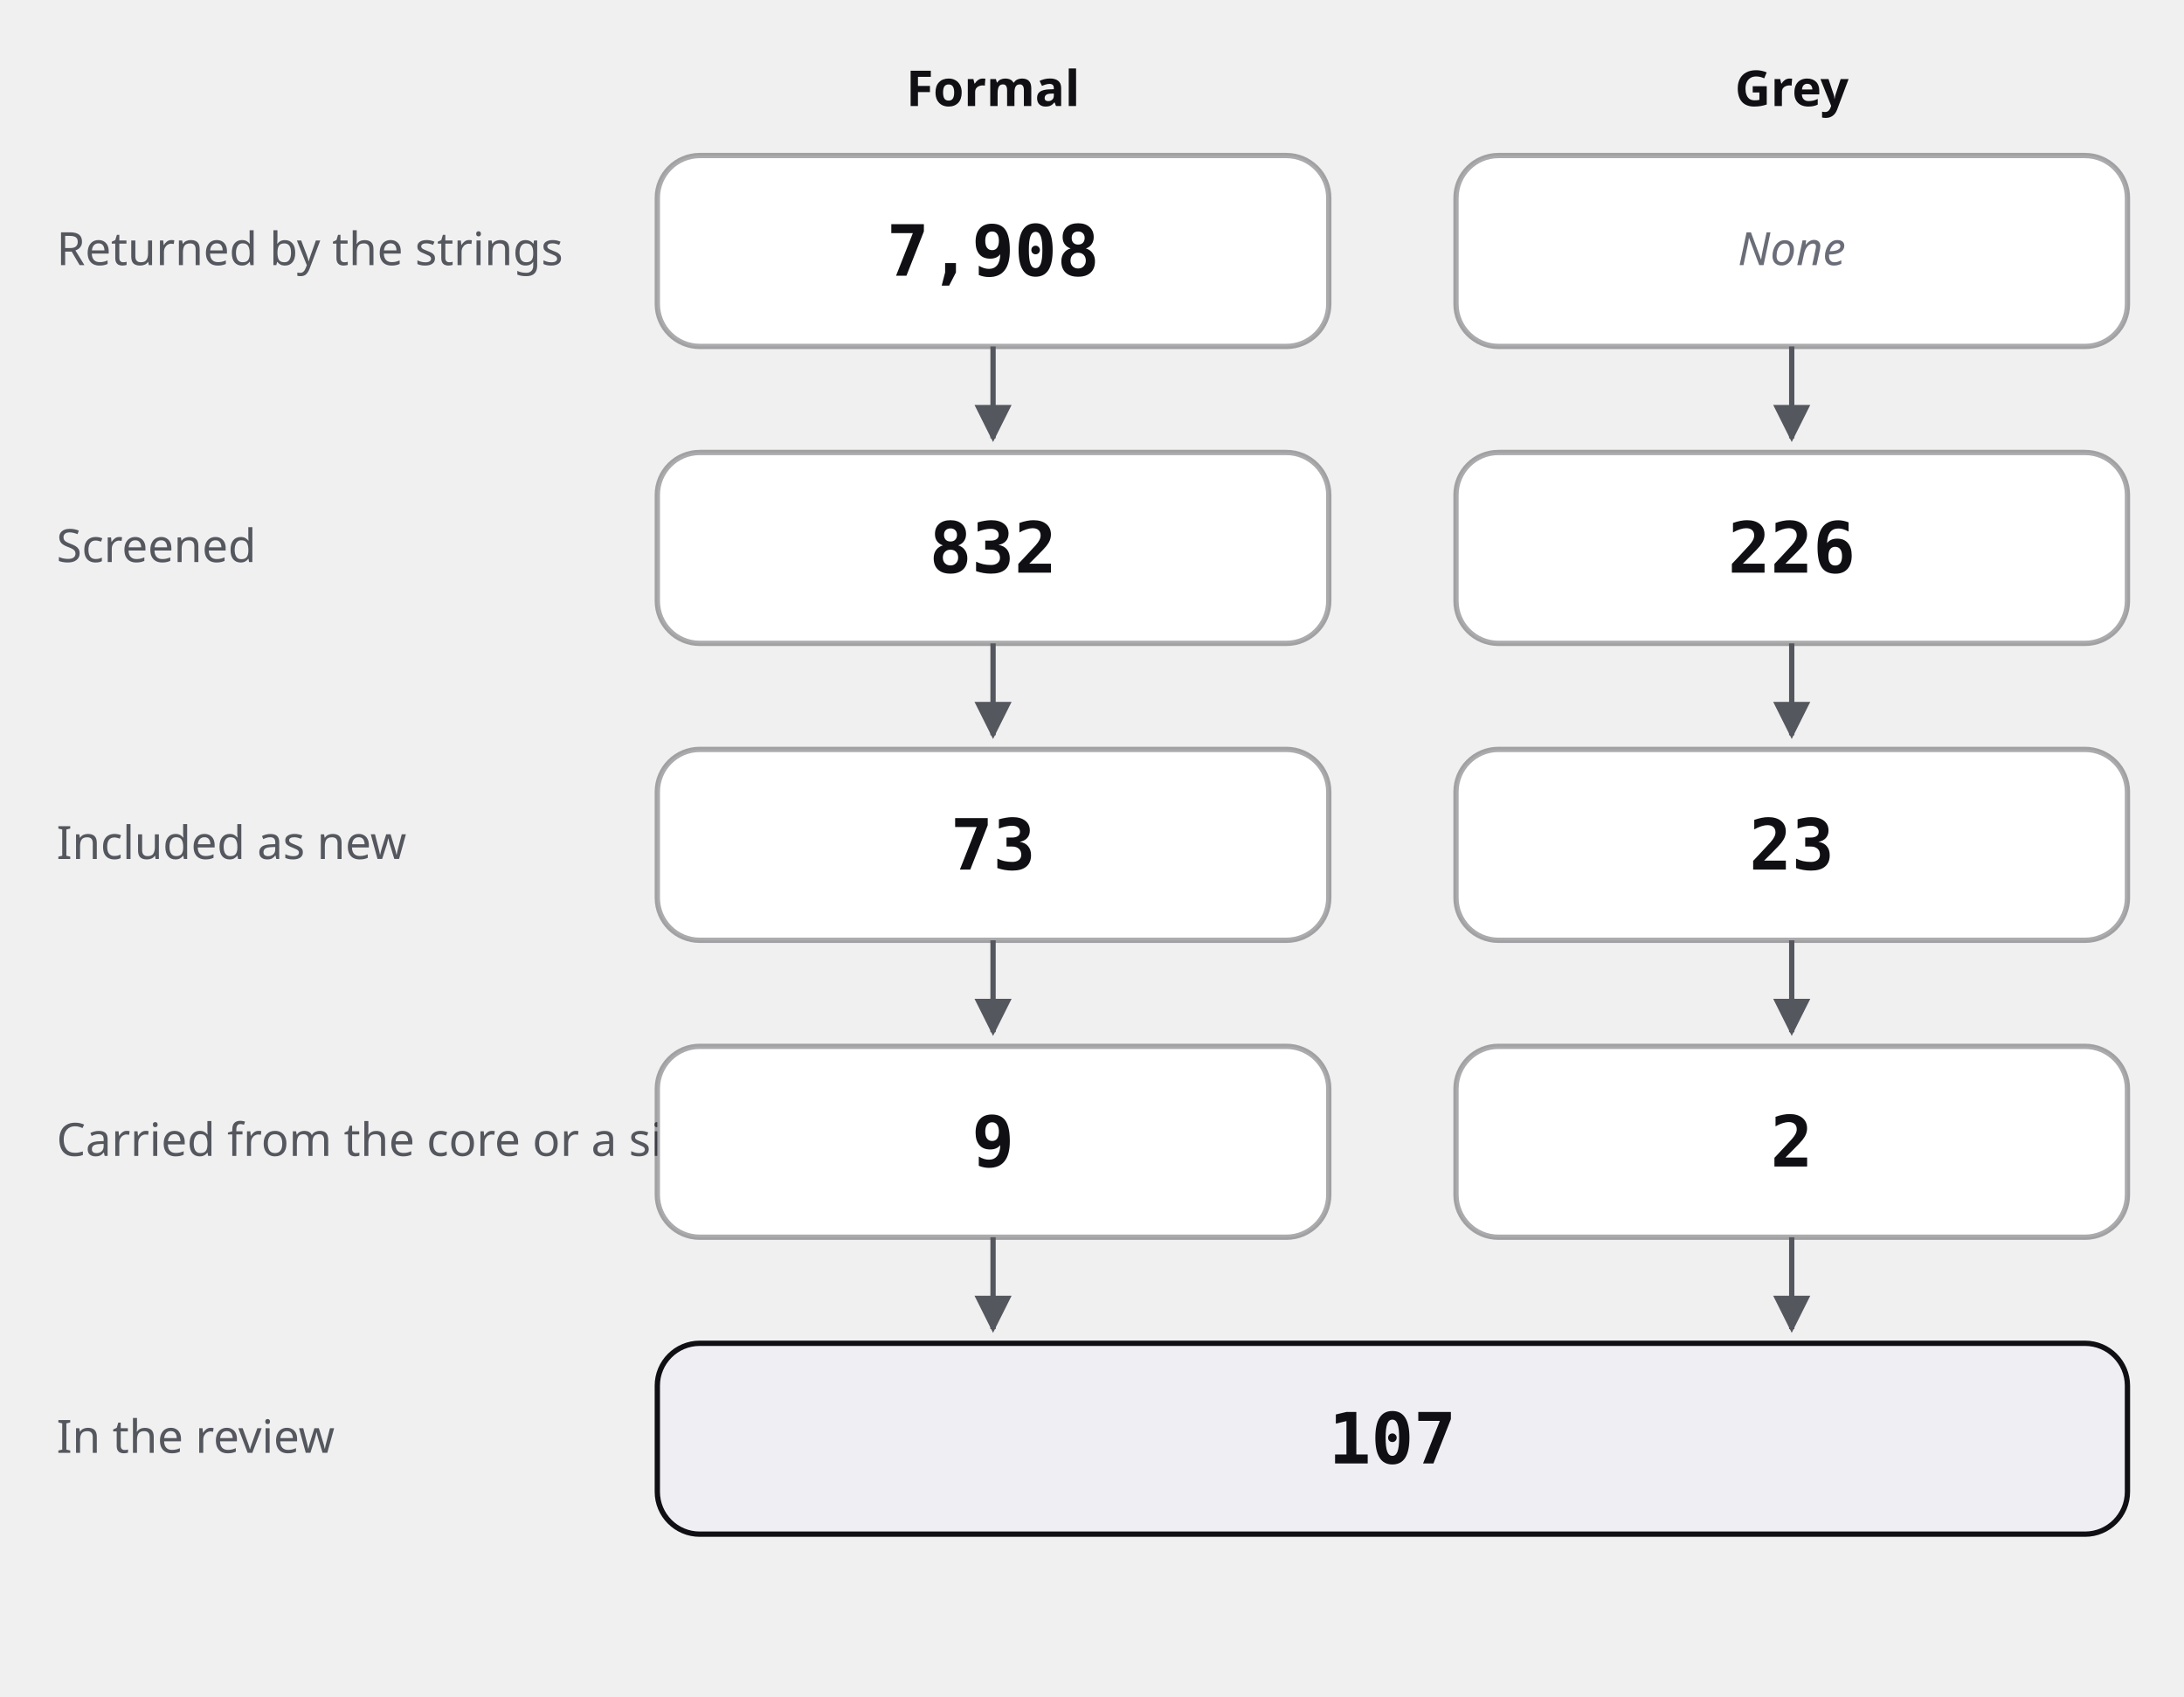
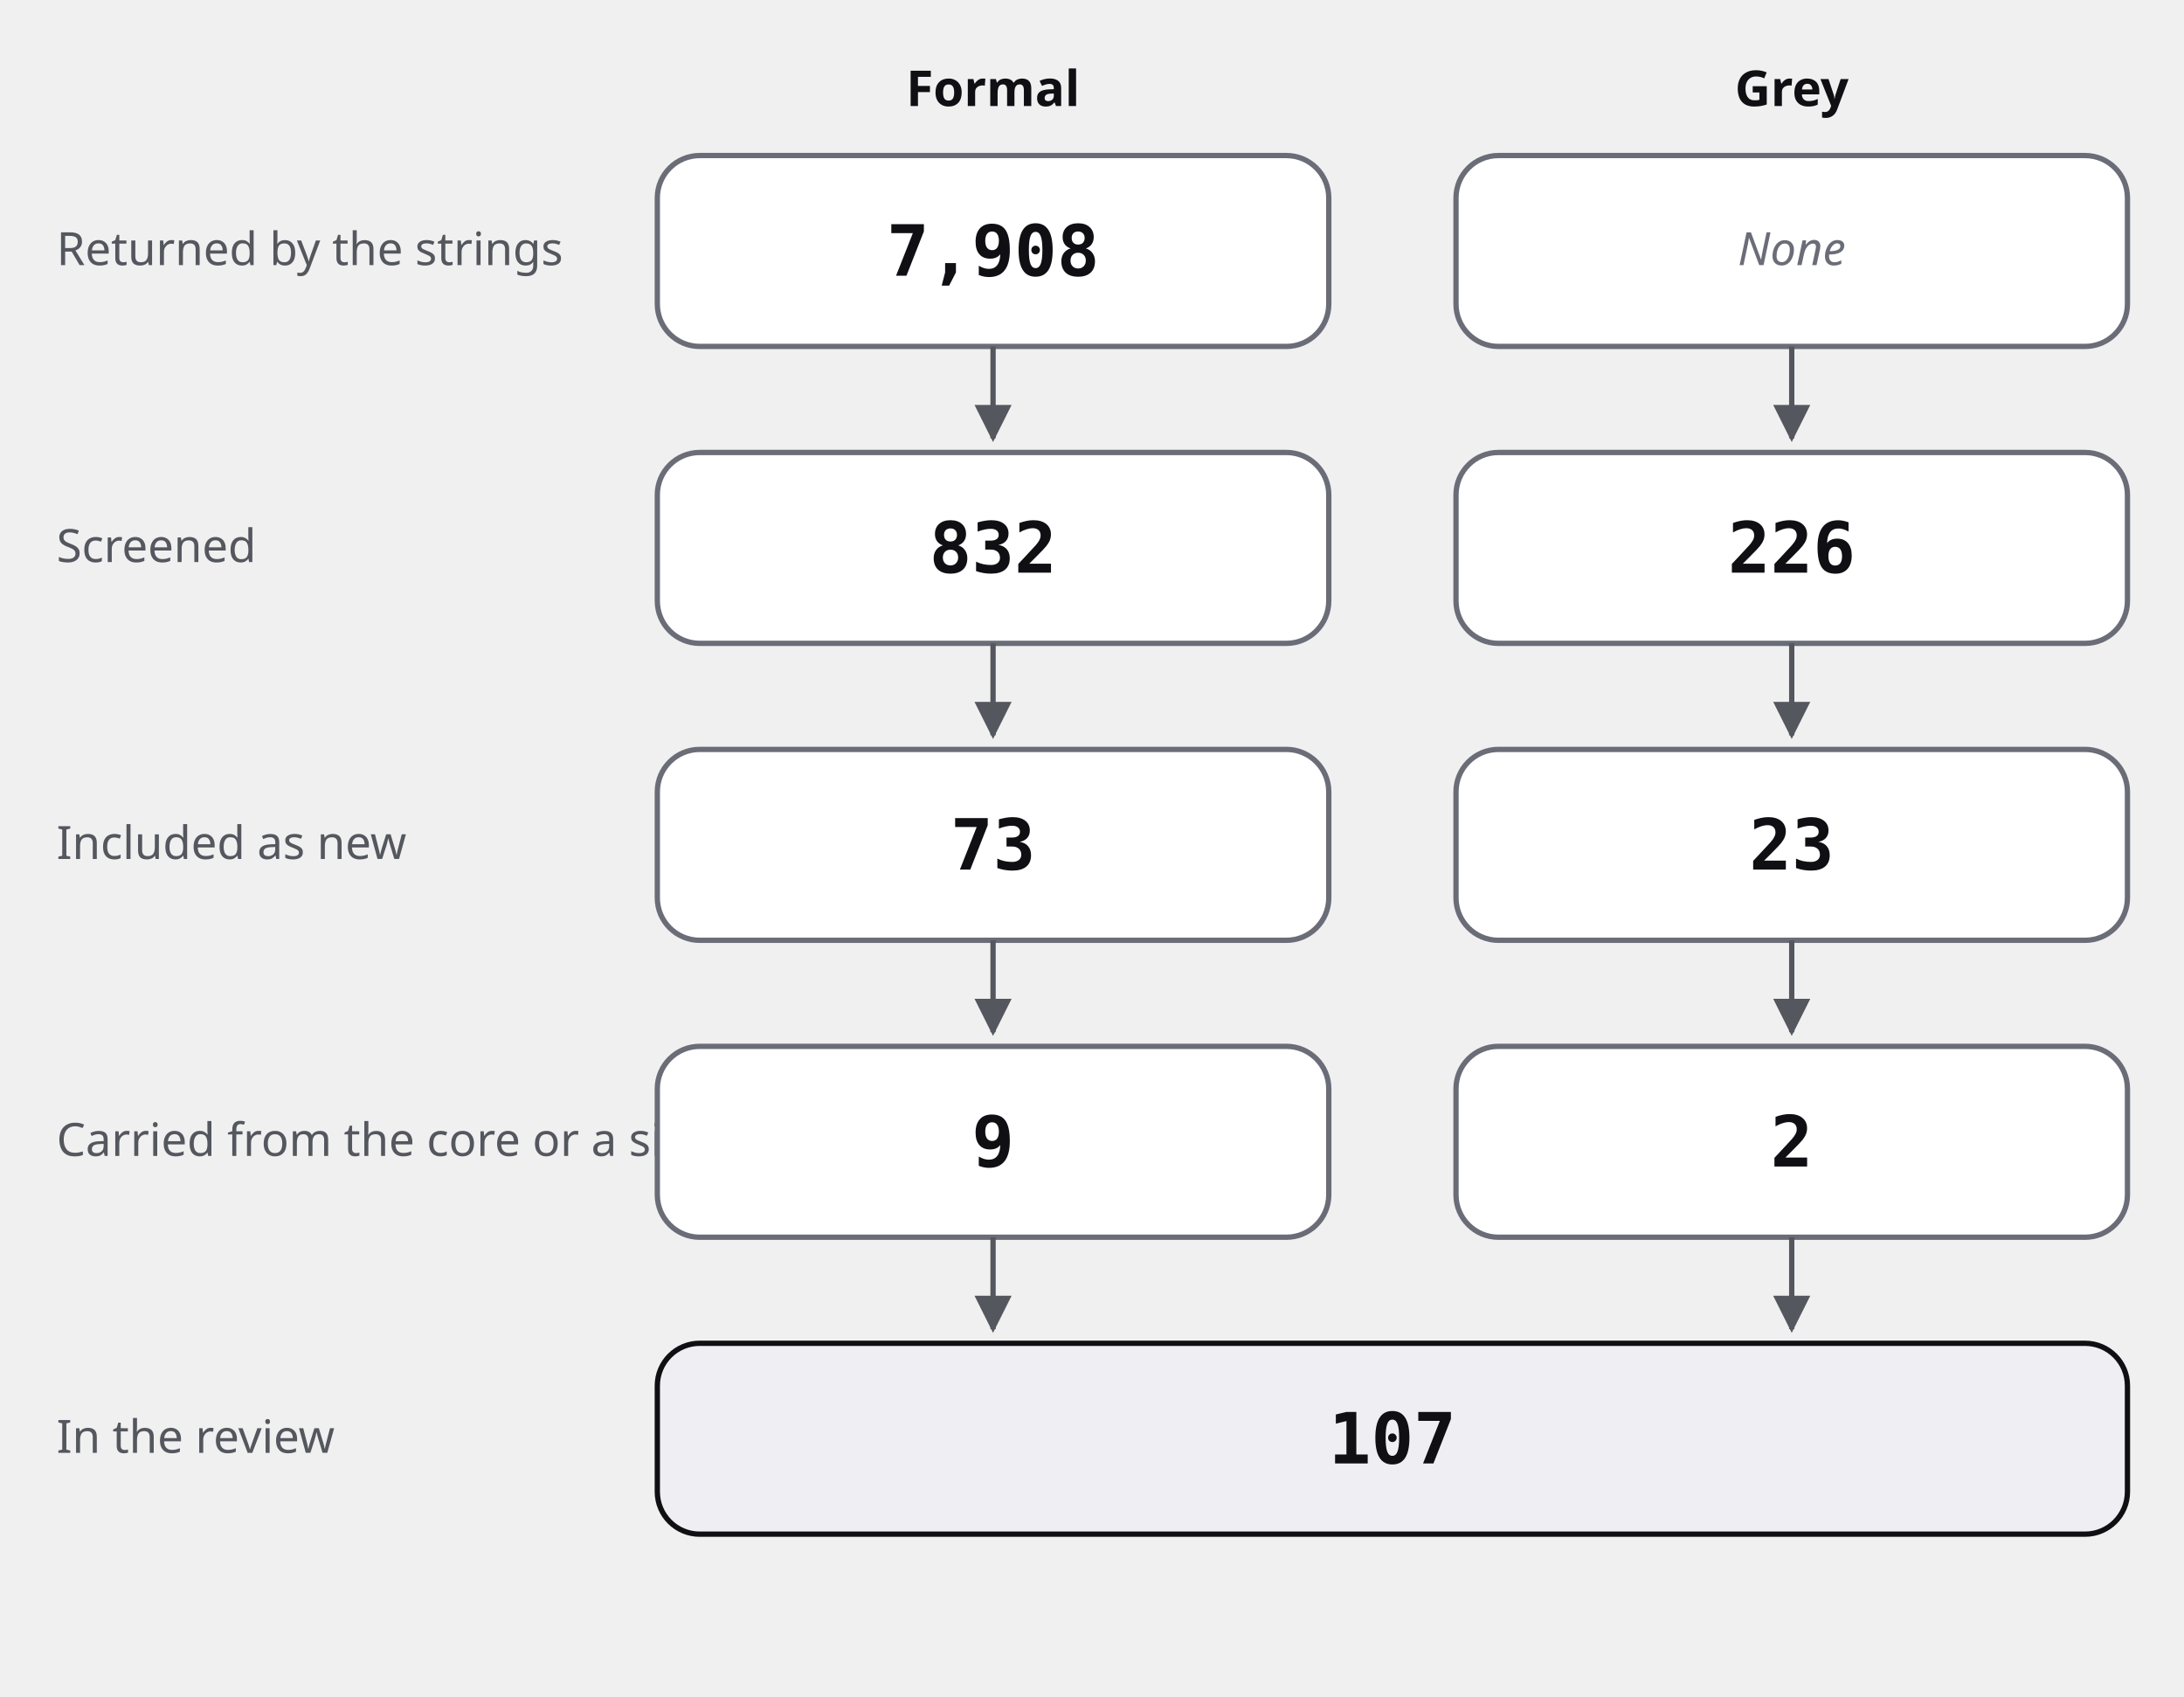
<svg xmlns="http://www.w3.org/2000/svg" viewBox="0 0 618 480" role="img" aria-labelledby="t d">
  <style>
-   .box { fill: #FFFFFF; stroke: #10101459; stroke-width: 1.5; }
+   .box { fill: #FFFFFF; stroke: #6A6D77; stroke-width: 1.5; }
  .total { fill: #EFEFF3; stroke: #101014; stroke-width: 1.5; }
  .n { font: 600 20px 'JetBrains Mono', ui-monospace, monospace; fill: #101014; }
  .label { font: 400 13px Archivo, system-ui, sans-serif; fill: #55575F; }
  .na { font: italic 400 13px Archivo, system-ui, sans-serif; fill: #6A6D77; }
  .head { font: 600 14px Archivo, system-ui, sans-serif; fill: #101014; }
  .arrow { stroke: #55575F; stroke-width: 1.5; fill: none; marker-end: url(#tip); }
  #tip path { fill: #55575F; }
  @media (prefers-color-scheme: dark) {
-     .box { fill: #1A1A20; stroke: #F7F7F966; }
+     .box { fill: #1A1A20; stroke: #9A9CA4; }
    .total { fill: #26262E; stroke: #F7F7F9; }
    .n, .head { fill: #F7F7F9; }
    .label { fill: #B8BAC2; }
    .na { fill: #9A9CA4; }
    .arrow { stroke: #B8BAC2; }
    #tip path { fill: #B8BAC2; }
  }
</style>
  <defs>
    <marker id="tip" viewBox="0 0 10 10" refX="9" refY="5" markerWidth="7" markerHeight="7" orient="auto">
      <path d="M0,0 L10,5 L0,10 z" />
    </marker>
  </defs>
  <text class="head" x="281.0" y="30" text-anchor="middle">Formal</text>
  <text class="head" x="507.0" y="30" text-anchor="middle">Grey</text>
  <text class="label" x="16" y="75.0">Returned by the strings</text>
  <rect class="box" x="186" y="44" width="190" height="54" rx="12" />
  <text class="n" x="281.0" y="78.0" text-anchor="middle">7,908</text>
  <path class="arrow" d="M281.0,98 v26" />
  <rect class="box" x="412" y="44" width="190" height="54" rx="12" />
  <text class="na" x="507.0" y="75.0" text-anchor="middle">None</text>
  <path class="arrow" d="M507.0,98 v26" />
  <text class="label" x="16" y="159.0">Screened</text>
  <rect class="box" x="186" y="128" width="190" height="54" rx="12" />
  <text class="n" x="281.0" y="162.0" text-anchor="middle">832</text>
  <path class="arrow" d="M281.0,182 v26" />
  <rect class="box" x="412" y="128" width="190" height="54" rx="12" />
  <text class="n" x="507.0" y="162.0" text-anchor="middle">226</text>
  <path class="arrow" d="M507.0,182 v26" />
  <text class="label" x="16" y="243.0">Included as new</text>
  <rect class="box" x="186" y="212" width="190" height="54" rx="12" />
  <text class="n" x="281.0" y="246.0" text-anchor="middle">73</text>
  <path class="arrow" d="M281.0,266 v26" />
  <rect class="box" x="412" y="212" width="190" height="54" rx="12" />
  <text class="n" x="507.0" y="246.0" text-anchor="middle">23</text>
  <path class="arrow" d="M507.0,266 v26" />
  <text class="label" x="16" y="327.0">Carried from the core or a sibling review</text>
  <rect class="box" x="186" y="296" width="190" height="54" rx="12" />
  <text class="n" x="281.0" y="330.0" text-anchor="middle">9</text>
  <path class="arrow" d="M281.0,350 v26" />
  <rect class="box" x="412" y="296" width="190" height="54" rx="12" />
  <text class="n" x="507.0" y="330.0" text-anchor="middle">2</text>
  <path class="arrow" d="M507.0,350 v26" />
  <text class="label" x="16" y="411.0">In the review</text>
  <rect class="total" x="186" y="380" width="416" height="54" rx="12" />
  <text class="n" x="394.0" y="414.0" text-anchor="middle">107</text>
</svg>
